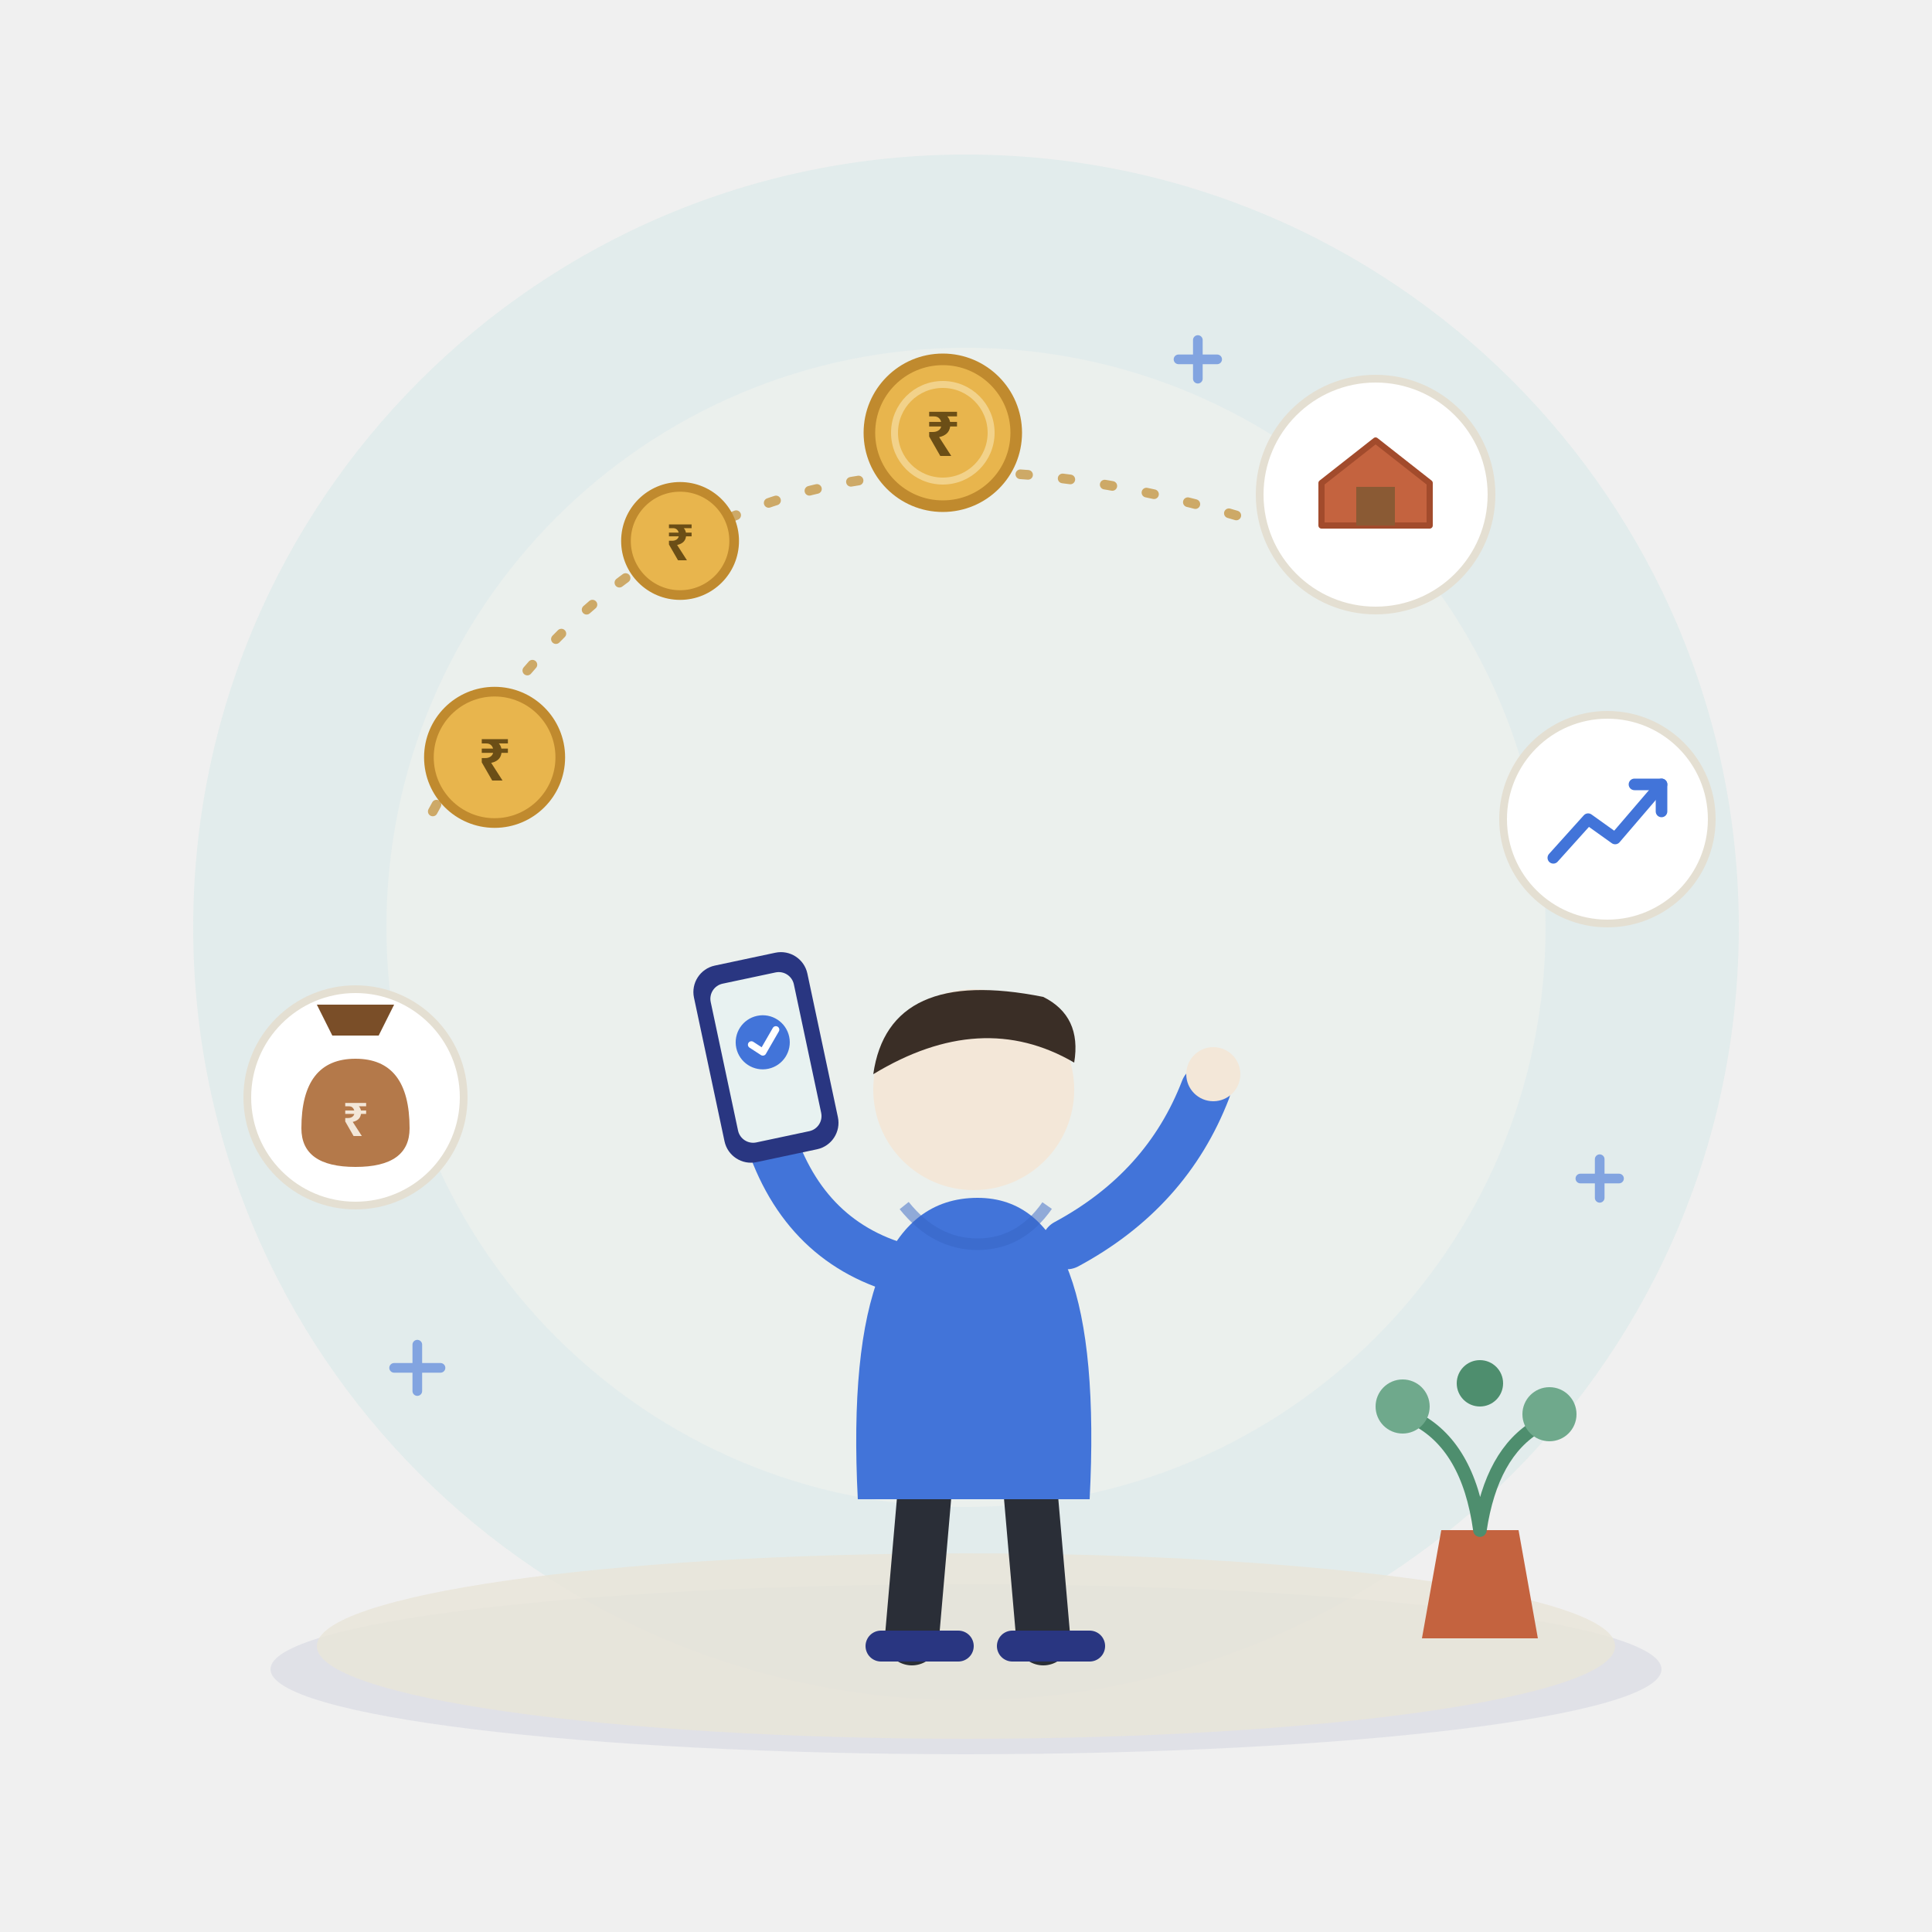
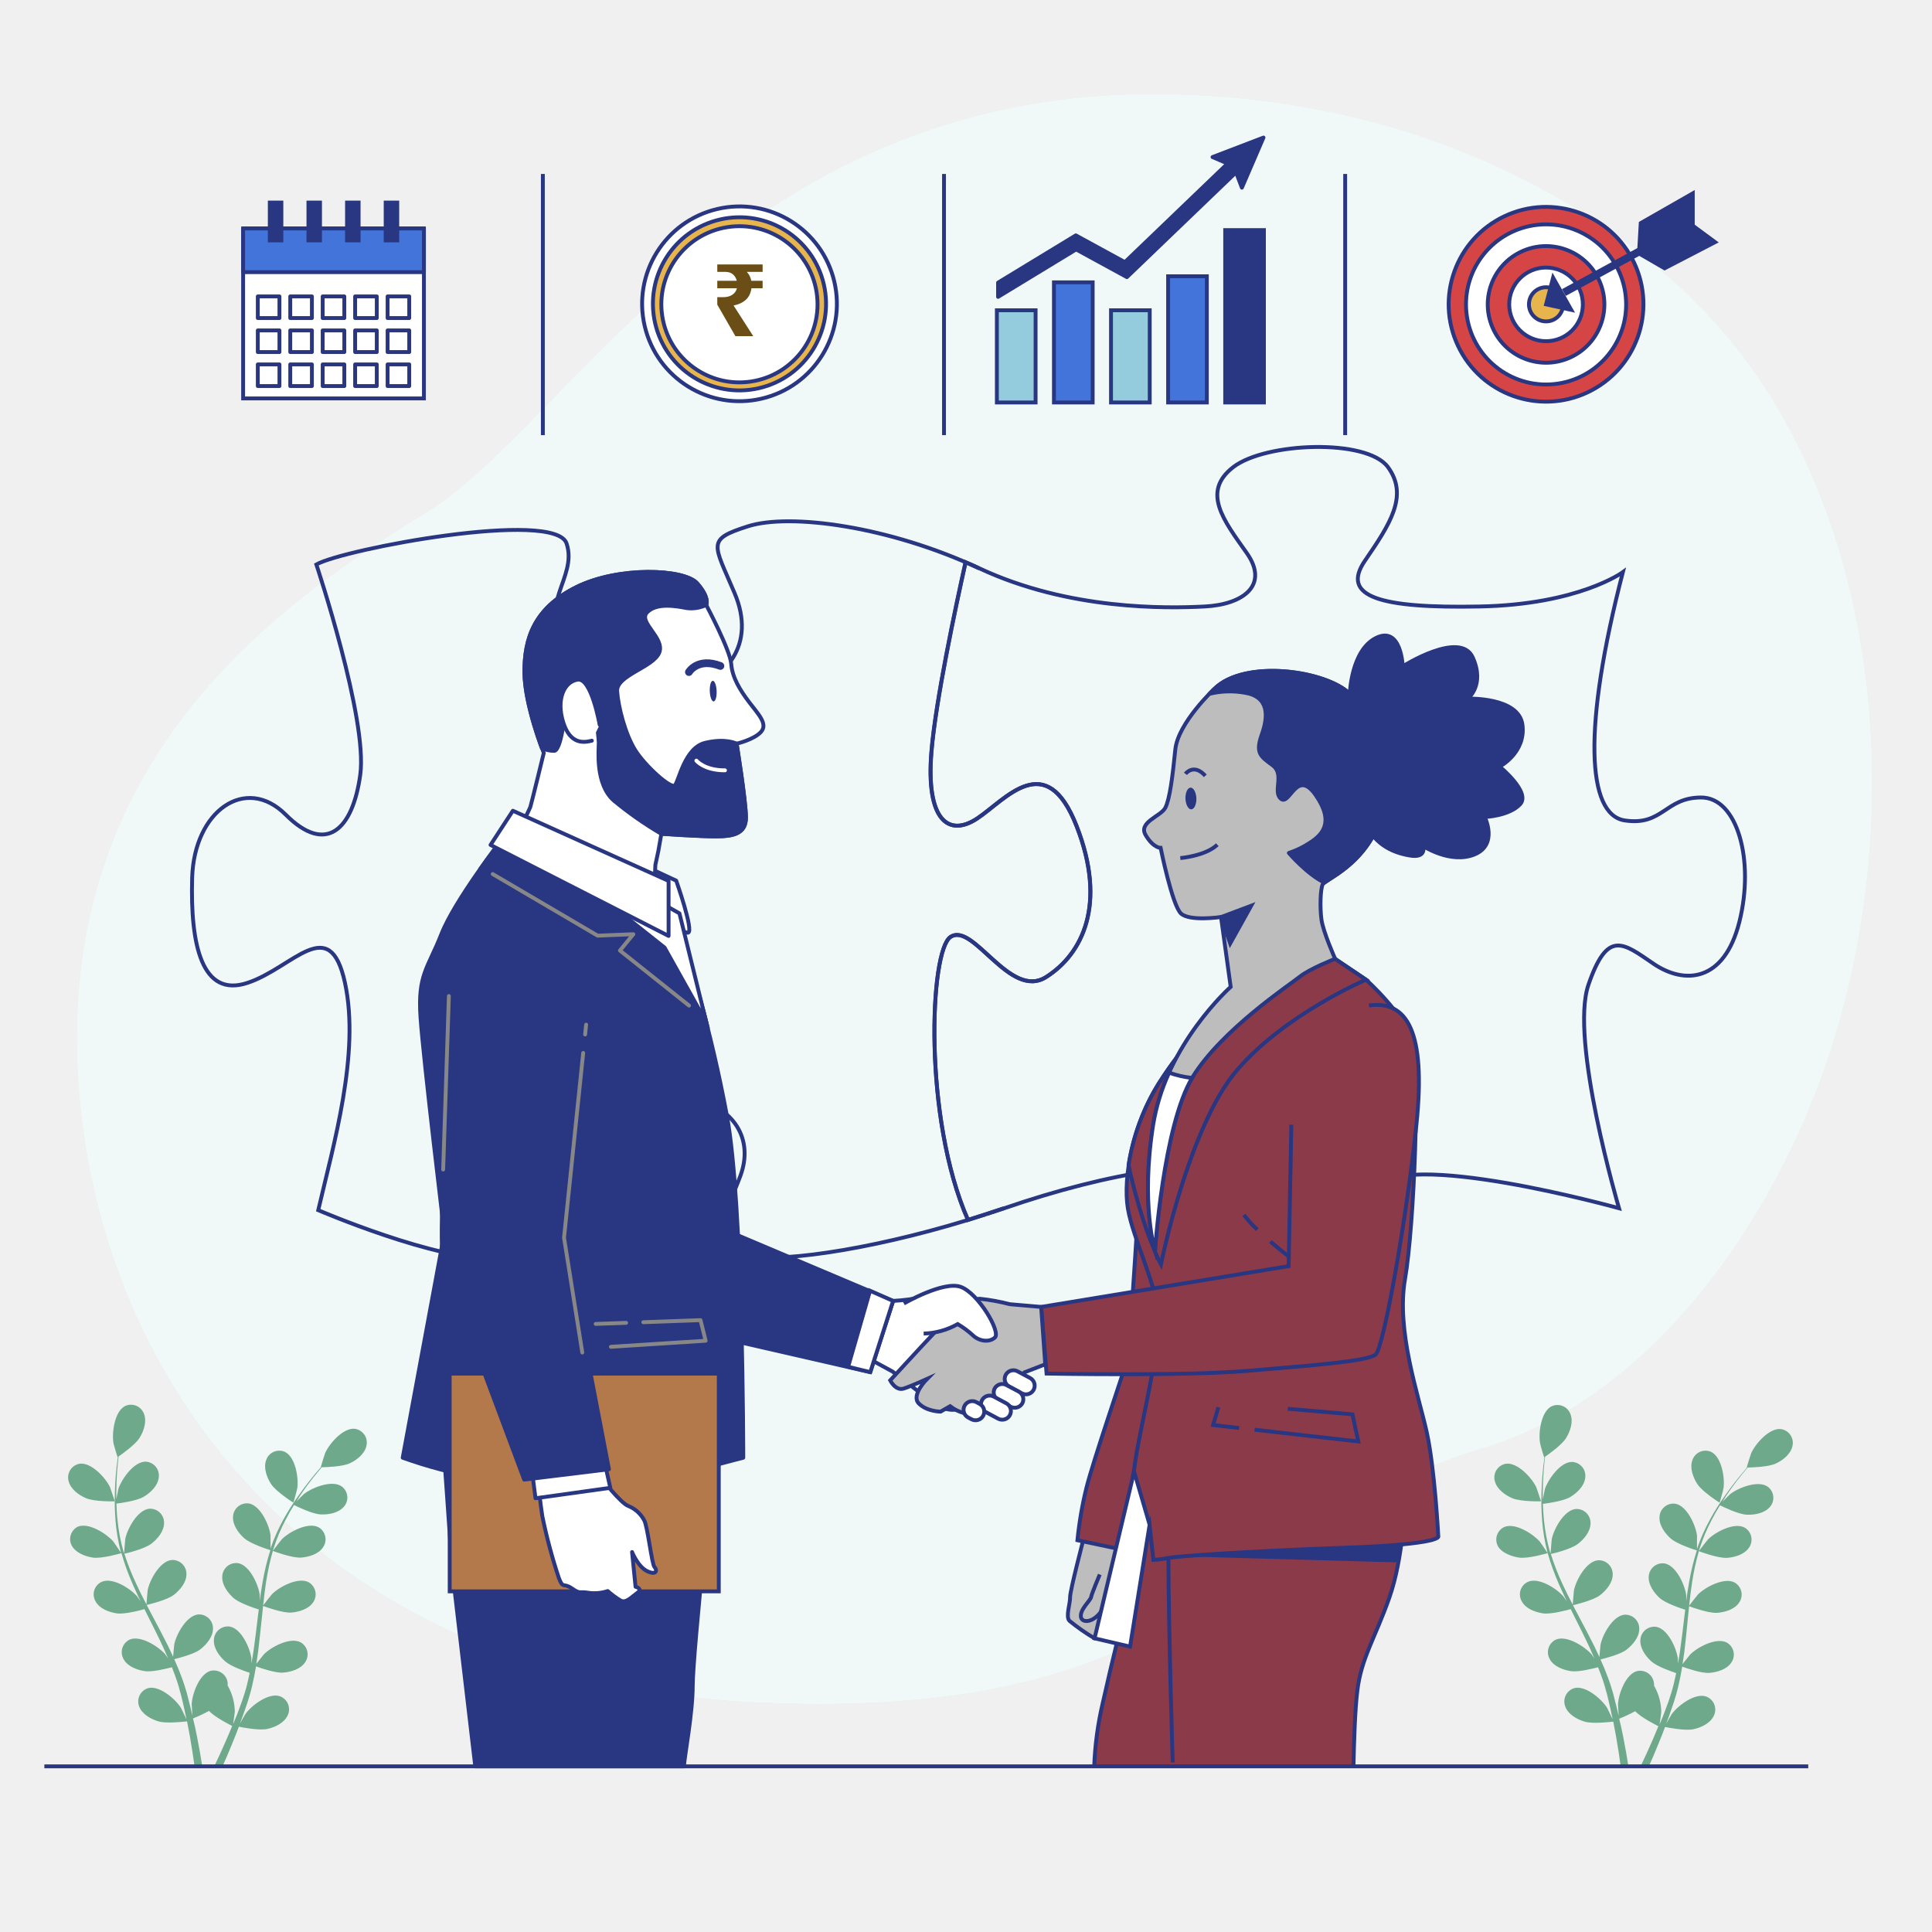
- <svg xmlns="http://www.w3.org/2000/svg" width="500" height="500" fill="none" viewBox="0 0 500 500">
-   <circle cx="250" cy="240" r="200" fill="#d0e7e6" opacity=".45" />
-   <circle cx="250" cy="240" r="150" fill="#f3f3ee" opacity=".5" />
-   <ellipse cx="250" cy="432" fill="#293681" opacity=".08" rx="180" ry="22" />
-   <ellipse cx="250" cy="426" fill="#e9e5d9" opacity=".85" rx="168" ry="24" />
-   <path stroke="#c08a2e" stroke-dasharray="2 9" stroke-linecap="round" stroke-width="2.5" d="M112 210q64-120 210-76" opacity=".7" />
-   <circle cx="128" cy="196" r="17" fill="#e8b54d" stroke="#c08a2e" stroke-width="2.5" />
-   <text x="128" y="202" fill="#6b4e16" font-family="system-ui, sans-serif" font-size="15" font-weight="700" text-anchor="middle">₹</text>
-   <circle cx="176" cy="140" r="14" fill="#e8b54d" stroke="#c08a2e" stroke-width="2.5" />
-   <text x="176" y="145" fill="#6b4e16" font-family="system-ui, sans-serif" font-size="13" font-weight="700" text-anchor="middle">₹</text>
-   <circle cx="244" cy="112" r="19" fill="#e8b54d" stroke="#c08a2e" stroke-width="3" />
-   <circle cx="244" cy="112" r="12.5" stroke="#f2d28a" stroke-width="1.8" />
-   <text x="244" y="118" fill="#6b4e16" font-family="system-ui, sans-serif" font-size="16" font-weight="700" text-anchor="middle">₹</text>
-   <circle cx="356" cy="128" r="30" fill="#fff" stroke="#e4dfd2" stroke-width="2" />
-   <path fill="#c4633f" stroke="#a24b2c" stroke-linejoin="round" stroke-width="1.6" d="M342 136v-11l14-11 14 11v11Z" />
-   <path fill="#8a5a34" d="M351 126h10v10h-10z" />
-   <circle cx="416" cy="212" r="27" fill="#fff" stroke="#e4dfd2" stroke-width="2" />
-   <path stroke="#4274d9" stroke-linecap="round" stroke-linejoin="round" stroke-width="3" d="m402 222 9-10 7 5 12-14" />
-   <path stroke="#4274d9" stroke-linecap="round" stroke-linejoin="round" stroke-width="3" d="M423 203h7v7" />
-   <circle cx="92" cy="284" r="28" fill="#fff" stroke="#e4dfd2" stroke-width="2" />
-   <path fill="#7a4e28" d="M86 268h12l4-8H82Z" />
-   <path fill="#b4794a" d="M78 292q0-18 14-18t14 18q0 10-14 10t-14-10" />
-   <text x="92" y="294" fill="#f3e7d8" font-family="system-ui, sans-serif" font-size="12" font-weight="700" text-anchor="middle">₹</text>
-   <path stroke="#2a2e37" stroke-linecap="round" stroke-width="14" d="m236 424 4-46m30 46-4-46" />
-   <path stroke="#293681" stroke-linecap="round" stroke-width="8" d="M228 426h20m14 0h20" />
-   <path fill="#4274d9" d="M222 388q-4-78 31-78 33 0 29 78Z" />
-   <path stroke="#3563c4" stroke-width="3" d="M234 312q8 10 19 10t18-10" opacity=".5" />
-   <path stroke="#4274d9" stroke-linecap="round" stroke-width="13" d="M232 328q-26-8-34-38" />
-   <g transform="rotate(-12 196 268)">
-     <rect width="30" height="52" x="182" y="248" fill="#293681" rx="7" />
-     <rect width="22" height="42" x="186" y="253" fill="#e8f2f1" rx="4" />
-     <circle cx="197" cy="270" r="7" fill="#4274d9" />
-     <path stroke="#fff" stroke-linecap="round" stroke-linejoin="round" stroke-width="1.8" d="m194 270 2.5 2.5 4.5-5" />
+ <svg xmlns="http://www.w3.org/2000/svg" viewBox="0 0 500 500">
+   <g id="background-simple">
+     <path d="M470.92 280.06c-14.72 39.43-44.8 82.11-87.13 94.74-64 19.1-71.6 70.66-186.16 65.88a231 231 0 0 1-49.54-7.27 190 190 0 0 1-23.29-7.75C57.87 398.56 23 338.9 20.06 276.47c-3.83-82.1 53.46-121.23 90.69-144.15s82.1-111.7 194.76-107.88a224 224 0 0 1 50.92 7.43c37.91 10.26 76.44 33 98.83 66.13q2.52 3.73 4.82 7.64c29.97 50.84 30.92 120.66 10.84 174.42" style="fill:#d0e7e6" />
+     <path d="M470.92 280.06c-14.72 39.43-44.8 82.11-87.13 94.74-64 19.1-71.6 70.66-186.16 65.88a231 231 0 0 1-49.54-7.27 190 190 0 0 1-23.29-7.75C57.87 398.56 23 338.9 20.06 276.47c-3.83-82.1 53.46-121.23 90.69-144.15s82.1-111.7 194.76-107.88a224 224 0 0 1 50.92 7.43c37.91 10.26 76.44 33 98.83 66.13q2.52 3.73 4.82 7.64c29.97 50.84 30.92 120.66 10.84 174.42" style="fill:#fff;opacity:.7" />
  </g>
-   <path stroke="#4274d9" stroke-linecap="round" stroke-width="13" d="M276 322q26-14 36-40" />
-   <circle cx="314" cy="278" r="7" fill="#f3e7d8" />
-   <circle cx="252" cy="282" r="26" fill="#f3e7d8" />
-   <path fill="#3a2e26" d="M226 278q4-28 44-20 10 5 8 17-24-14-52 3" />
-   <path fill="#c4633f" d="M368 424h30l-5-28h-20Z" />
-   <path stroke="#4e8e6e" stroke-linecap="round" stroke-width="3.5" d="M383 396q-3-22-17-29m17 29q3-20 15-27" />
-   <circle cx="363" cy="364" r="7" fill="#6fa98c" />
-   <circle cx="401" cy="366" r="7" fill="#6fa98c" />
-   <circle cx="383" cy="358" r="6" fill="#4e8e6e" />
-   <path stroke="#4274d9" stroke-linecap="round" stroke-width="2.5" d="M108 348v12m-6-6h12m300-54v10m-5-5h10M310 88v10m-5-5h10" opacity=".6" />
+   <g id="Puzzle">
+     <path d="M250.5 315.72c-11.63-26.4-9.91-69.64-4.52-73.24 5.93-3.95 15.32 16.32 24.72 10.39s15.82-18.79 7.91-39.06-18.29-6.92-25.71-2-13.35.5-11.86-17.3c1.09-13.13 6.21-37.26 8.83-49 1.18.51 2.36 1 3.52 1.57-23.23-10.88-48.94-14.34-59.81-10.88s-8.9 4.45-3.47 17.3c11.35 26.81-31.62 36-44 15.35-7.41-12.36 3.49-19.3.52-28.2s-57.84 1.48-64.76 5.44c0 0 13.34 40 11.37 54.38s-8.9 20.77-19.28 10.38-23.73-1-24.23 16.32 2.47 31.14 14.34 27.19 21.26-18.29 25.21 0-3 42-6.92 58.83c0 0 31.15 13.35 45.48 12.36s23.24-1.48 18.79-10.38-11.87-14.83-6.43-24.72 27.19-8.9 38.56-6.43 16.32 10.88 12.86 20.27-9.4 18.79 1.48 20.76c10.25 1.87 36.32-2.42 62-10.78-1.52.49-3.1.97-4.6 1.45Zm9.32-3.03c-1.52.52-3.05 1-4.57 1.53q2.29-.75 4.57-1.53Z" style="fill:none;stroke:#293681;stroke-miterlimit:10" />
+     <path d="M440.27 206.39c-9.39 0-9.89 7.42-19.78 5.94s-10.87-24.23-.49-64.27c0 0-11.37 8.4-37.08 8.9s-36.09-2.48-29.66-11.87 11.37-16.81 5.93-24.22-31.64-6.43-40 0-2.47 13.84 3.46 22.24-1 13.35-10.88 13.85-35.1 1-58.34-9.89q-1.74-.81-3.52-1.57c-2.62 11.77-7.74 35.9-8.83 49-1.49 17.8 4.44 22.25 11.86 17.3s17.8-18.29 25.71 2 1.48 33.12-7.91 39.06-18.83-14.33-24.74-10.38c-5.39 3.6-7.11 46.84 4.52 73.24l9.32-3c27.19-9.4 54.38-13.85 59.33-7.42s3 5.44-3.46 15.33-5.94 18.29 4.94 23.23 37.57 4 40-7.41-11.37-17.8-4.94-28.68 63.29 4.92 63.29 4.92-12.85-43.51-7.91-57.85S420 244 427.91 249.4s18.29 4.95 22.25-10.87-.5-32.14-9.89-32.14Z" style="fill:none;stroke:#293681;stroke-miterlimit:10" />
+   </g>
+   <g id="Target">
+     <circle cx="400.12" cy="78.77" r="25.2" style="fill:#d64545;stroke:#293681;stroke-miterlimit:10" transform="rotate(-25.27 400.067 78.766)" />
+     <circle cx="400.12" cy="78.77" r="20.72" style="fill:#fff;stroke:#293681;stroke-miterlimit:10" transform="rotate(-5.86 400.286 78.765)" />
+     <circle cx="400.12" cy="78.77" r="15.09" style="fill:#d64545;stroke:#293681;stroke-miterlimit:10" transform="rotate(-25.44 400.151 78.778)" />
+     <path d="M409.64 78.77a9.53 9.53 0 1 0-9.53 9.53 9.5 9.5 0 0 0 9.53-9.53Z" style="fill:#fff;stroke:#293681;stroke-miterlimit:10" />
+     <path d="M404.53 78.77a4.42 4.42 0 1 0-4.42 4.41 4.4 4.4 0 0 0 4.42-4.41Z" style="fill:#e8b54d;stroke:#293681;stroke-miterlimit:10" />
+     <path d="m401.94 71.86-1.82 6.91 6.52 1.43z" style="fill:#293681;stroke:#293681;stroke-miterlimit:10" />
+     <path d="m404.72 75.71 28.67-15.62" style="fill:#fff;stroke:#293681;stroke-miterlimit:10;stroke-width:2px" />
+     <path d="m424.19 65.23.43-7.49 13.47-7.7v8.55z" style="fill:#293681;stroke:#293681;stroke-miterlimit:10" />
+     <path d="m443.87 62.66-5.9-4.35-13.84 7.27 6.67 3.86z" style="fill:#293681;stroke:#293681;stroke-miterlimit:10" />
+   </g>
+   <g id="Chart">
+     <path d="M257.99 80.3h10.02v23.86h-10.02z" style="fill:#95ccdd;stroke:#293681;stroke-miterlimit:10" />
+     <path d="M272.76 73.07h10.02v31.09h-10.02z" style="fill:#4274d9;stroke:#293681;stroke-miterlimit:10" />
+     <path d="M287.53 80.3h10.02v23.86h-10.02z" style="fill:#95ccdd;stroke:#293681;stroke-miterlimit:10" />
+     <path d="M302.31 71.5h10.02v32.66h-10.02z" style="fill:#4274d9;stroke:#293681;stroke-miterlimit:10" />
+     <path d="M317.08 59.55h10.02v44.61h-10.02z" style="fill:#293681;stroke:#293681;stroke-miterlimit:10" />
+     <path d="m313.8 40.65 3.91 1.67-26.59 25.52-12.7-6.93-20.12 12.23v3.69l20.2-12.28 13.14 7.17 28.25-27.12 1.51 3.97 5.59-12.97z" style="fill:#293681;stroke:#293681;stroke-linecap:round;stroke-linejoin:round" />
+   </g>
+   <g id="Money">
+     <circle cx="191.38" cy="78.62" r="25.2" style="fill:#fff;stroke:#293681;stroke-miterlimit:10" transform="rotate(-13.21 191.404 78.613)" />
+     <circle cx="191.38" cy="78.62" r="22.4" style="fill:#e8b54d;stroke:#293681;stroke-miterlimit:10" transform="rotate(-12.86 191.435 78.635)" />
+     <circle cx="191.36" cy="78.77" r="20.21" style="fill:#fff;stroke:#293681;stroke-miterlimit:10" transform="rotate(-8.81 191.248 78.719)" />
+     <text x="191.38" y="87" fill="#6b4e16" font-family="system-ui, sans-serif" font-size="26" font-weight="700" text-anchor="middle">₹</text>
+   </g>
+   <g id="Calendar">
+     <path d="M62.92 59.12h46.79v43.99H62.92z" style="fill:#fff;stroke:#293681;stroke-miterlimit:10" />
+     <path d="M62.92 59.12h46.79v11.31H62.92z" style="fill:#4274d9;stroke:#293681;stroke-linecap:round;stroke-linejoin:round" />
+     <path d="M66.72 76.71h5.6v5.6h-5.6zm8.4 0h5.6v5.6h-5.6zm8.39 0h5.6v5.6h-5.6zm8.4 0h5.6v5.6h-5.6zm8.4 0h5.6v5.6h-5.6zm-33.59 8.8h5.6v5.6h-5.6zm8.4 0h5.6v5.6h-5.6zm8.39 0h5.6v5.6h-5.6zm8.4 0h5.6v5.6h-5.6zm8.4 0h5.6v5.6h-5.6zm-33.59 8.8h5.6v5.6h-5.6zm8.4 0h5.6v5.6h-5.6zm8.39 0h5.6v5.6h-5.6zm8.4 0h5.6v5.6h-5.6zm8.4 0h5.6v5.6h-5.6z" style="fill:#fff;stroke:#293681;stroke-linecap:round;stroke-linejoin:round" />
+     <path d="M69.32 51.92h4v10.8h-4zm10 0h4v10.8h-4zm9.99 0h4v10.8h-4zm10 0h4v10.8h-4z" style="fill:#293681" />
+   </g>
+   <g id="Plants">
+     <path d="M22.23 387.72c2.17.95 7.48.83 7.48.83s-1.14-3.47-1.24-3.68c-1.17-2.44-4.85-6.46-7.85-6.06a3.6 3.6 0 0 0-2.87 4.49c.5 2.07 2.63 3.62 4.48 4.42" style="fill:#6fa98c" />
+     <path d="M24.06 403.11c2.25.32 7-1.05 7.37-1.16a63 63 0 0 0 2.87 7.95q.99 2.25 2.08 4.51a22 22 0 0 0-.89-1.27c-1.76-2.05-6.38-5-9.16-3.77a3.57 3.57 0 0 0-1.59 5.08c1 1.87 3.49 2.8 5.49 3.09s6.09-.79 7.16-1.1l.85 1.72c1.37 2.73 2.75 5.45 4 8.16q.66 1.43 1.27 2.87l-.77-1.1c-1.77-2-6.39-4.95-9.17-3.77a3.6 3.6 0 0 0-1.57 5.09c1 1.87 3.5 2.79 5.49 3.08s5.7-.69 7-1q.6 1.5 1.12 3c.21.67.47 1.31.64 2s.38 1.34.56 2c.31 1.29.64 2.62.91 3.89q.3 1.31.54 2.57c-.44-.95-1.33-2.8-1.42-2.95-1.44-2.29-5.56-5.86-8.49-5.12A3.6 3.6 0 0 0 36 441.6c.73 2 3 3.3 5 3.89 2.12.64 6.82.05 7.41 0q.42 2.13.77 4.07.74 4.32 1.17 7.6h2c-.35-2.25-.8-4.92-1.4-7.92a90 90 0 0 0-1-4.51 38 38 0 0 0 4.14-1.95c1.55 1.68 5.51 3.64 6 3.89q-.81 2-1.61 3.82-1.66 3.8-3.06 6.67h2.15q1.2-2.64 2.56-6 .84-2.04 1.69-4.29c.57.12 5.22 1.06 7.39.57 2-.44 4.35-1.55 5.24-3.5a3.6 3.6 0 0 0-2-4.95c-2.87-1-7.24 2.3-8.85 4.47-.09.13-1 1.63-1.5 2.59q.35-.9.68-1.83c.46-1.25.88-2.51 1.34-3.86l.6-2c.21-.67.35-1.39.54-2.1q.57-2.46 1-5c1.1.4 5 1.76 7 1.61s4.54-.88 5.7-2.67a3.57 3.57 0 0 0-1.2-5.19c-2.69-1.38-7.51 1.17-9.42 3.08-.12.12-1.34 1.64-2 2.49q.25-1.48.46-3.08c.37-3 .65-6.05 1-9.09l.29-2.79c.39.15 5 1.86 7.26 1.71 2-.15 4.53-.88 5.7-2.67a3.6 3.6 0 0 0-1.2-5.19c-2.69-1.39-7.51 1.16-9.43 3.07a86 86 0 0 0-2.31 2.92q.3-3.08.76-6.08a65 65 0 0 1 1.74-8c.18.07 5 1.88 7.3 1.72 2-.14 4.54-.88 5.7-2.67a3.6 3.6 0 0 0-1.2-5.19c-2.69-1.39-7.51 1.17-9.42 3.07-.15.15-2 2.51-2.35 3 0-.15.08-.31.12-.46a46 46 0 0 1 3.17-7.56 48 48 0 0 1 2.16-3.79c.86.43 4.8 2.34 6.91 2.43s4.6-.38 6-2a3.57 3.57 0 0 0-.63-5.29c-2.52-1.68-7.59.34-9.7 2-.12.09-1.18 1.15-1.94 1.93l1-1.6a70 70 0 0 1 3.68-5q.98-1.23 1.85-2.25c1.06 0 5.34-.15 7.21-1s3.92-2.45 4.36-4.54a3.6 3.6 0 0 0-3-4.41c-3-.32-6.58 3.8-7.68 6.27-.09.21-1.19 3.72-1.14 3.72H83a84 84 0 0 0-5.62 7.13 62 62 0 0 0-4 6.29 47 47 0 0 0-3.37 7.58v.1-3.56c-.35-2.68-2.6-7.65-5.57-8.2a3.6 3.6 0 0 0-4.13 3.37c-.17 2.13 1.37 4.26 2.87 5.6 1.7 1.52 6.41 3 6.79 3.1a63 63 0 0 0-2 8.22q-.43 2.44-.75 4.9v-1.54c-.35-2.68-2.6-7.65-5.57-8.2a3.6 3.6 0 0 0-4.13 3.36c-.17 2.13 1.37 4.26 2.87 5.61s5.52 2.69 6.58 3l-.24 1.9c-.36 3-.71 6.06-1.14 9-.15 1-.34 2.06-.53 3.09v-1.34c-.35-2.68-2.59-7.66-5.57-8.21a3.6 3.6 0 0 0-4.13 3.37c-.17 2.13 1.37 4.26 2.88 5.6s5.12 2.57 6.38 3c-.22 1-.44 2.08-.7 3.09-.19.67-.33 1.34-.56 2s-.43 1.34-.64 2c-.46 1.25-.92 2.54-1.39 3.75l-1 2.44c.16-1 .44-3.07.44-3.25a14 14 0 0 0-1.86-6.76 5 5 0 0 0 0-.79 3.6 3.6 0 0 0-4.38-3c-2.92.78-4.78 5.91-4.92 8.61 0 .16.1 1.9.18 3l-.44-1.91c-.31-1.29-.65-2.57-1-3.95l-.61-2c-.2-.67-.47-1.36-.71-2.05a70 70 0 0 0-1.94-4.72c1.13-.27 5.14-1.29 6.74-2.53s3.3-3.24 3.29-5.37a3.6 3.6 0 0 0-3.87-3.67c-3 .33-5.62 5.12-6.16 7.77 0 .16-.21 2.1-.29 3.17q-.64-1.41-1.32-2.82c-1.35-2.7-2.79-5.4-4.22-8.1l-1.3-2.48c.41-.1 5.19-1.21 7-2.59 1.61-1.23 3.3-3.24 3.29-5.37a3.6 3.6 0 0 0-3.87-3.67c-3 .33-5.62 5.12-6.16 7.77 0 .2-.3 3-.32 3.71q-1.48-2.74-2.72-5.49a62 62 0 0 1-3-7.63c.19 0 5.19-1.18 7-2.59 1.6-1.23 3.3-3.24 3.28-5.37a3.6 3.6 0 0 0-3.86-3.67c-3 .33-5.62 5.12-6.17 7.76 0 .21-.31 3.22-.32 3.77l-.16-.46a47 47 0 0 1-1.53-8.05c-.17-1.5-.24-2.95-.29-4.35 1-.12 5.31-.7 7.11-1.79s3.63-2.86 3.85-5a3.6 3.6 0 0 0-3.44-4.07c-3 0-6.14 4.47-7 7 0 .14-.35 1.61-.55 2.69v-1.9a81 81 0 0 1 .59-9.13c.87-.6 4.37-3.07 5.45-4.84s1.91-4.21 1.12-6.19a3.57 3.57 0 0 0-4.92-2c-2.69 1.39-3.4 6.8-3 9.46 0 .23 1.06 3.77 1.1 3.74h.06a77 77 0 0 0-.77 9.02 65 65 0 0 0 .17 7.42 47 47 0 0 0 1.38 8.18v.1c-.48-.75-1.88-2.79-2-2.94-1.77-2-6.39-4.95-9.17-3.77a3.6 3.6 0 0 0-1.54 4.89c1.03 1.89 3.49 2.81 5.49 3.11" style="fill:#6fa98c" />
+     <path d="M75.94 388.89s1-3.53 1-3.76c.38-2.67-.48-8.06-3.2-9.38a3.57 3.57 0 0 0-4.87 2.16c-.73 2 .19 4.47 1.29 6.16 1.28 1.99 5.77 4.82 5.78 4.82m315.4-1.17c2.17.95 7.48.83 7.48.83s-1.14-3.47-1.24-3.68c-1.17-2.44-4.85-6.46-7.85-6.06a3.6 3.6 0 0 0-2.87 4.49c.5 2.07 2.63 3.62 4.48 4.42" style="fill:#6fa98c" />
+     <path d="M393.17 403.11c2.25.32 7-1.05 7.37-1.16a64 64 0 0 0 2.87 7.95q.99 2.25 2.08 4.51a22 22 0 0 0-.89-1.27c-1.76-2.05-6.38-5-9.16-3.77a3.57 3.57 0 0 0-1.59 5.08c1 1.87 3.49 2.8 5.49 3.09s6.09-.79 7.16-1.1l.85 1.72c1.37 2.73 2.75 5.45 4 8.16q.66 1.43 1.27 2.87l-.77-1.1c-1.77-2-6.38-4.95-9.17-3.77a3.6 3.6 0 0 0-1.59 5.09c1 1.87 3.5 2.79 5.49 3.08s5.7-.69 7-1c.39 1 .79 2 1.12 3 .21.67.47 1.31.64 2s.38 1.34.56 2c.31 1.29.64 2.62.91 3.89q.3 1.31.54 2.57c-.44-.95-1.33-2.8-1.42-2.95-1.44-2.29-5.56-5.86-8.49-5.12a3.6 3.6 0 0 0-2.34 4.79c.73 2 3 3.3 5 3.89 2.12.64 6.82.05 7.41 0q.42 2.13.77 4.07.74 4.32 1.17 7.6h2c-.35-2.25-.8-4.92-1.4-7.92a90 90 0 0 0-1-4.51 38 38 0 0 0 4.14-1.95c1.55 1.68 5.51 3.64 6 3.89q-.81 2-1.61 3.82-1.66 3.8-3.06 6.67h2.15q1.2-2.64 2.56-6 .84-2.04 1.69-4.29c.57.12 5.22 1.06 7.39.57 2-.44 4.35-1.55 5.24-3.5a3.6 3.6 0 0 0-2-4.95c-2.87-1-7.24 2.3-8.85 4.47-.09.13-1 1.63-1.5 2.59l.69-1.83c.45-1.25.87-2.51 1.33-3.86l.6-2c.21-.67.35-1.39.54-2.1q.57-2.45 1-5c1.1.4 5 1.76 7 1.61s4.54-.88 5.7-2.67a3.57 3.57 0 0 0-1.2-5.19c-2.69-1.38-7.51 1.17-9.42 3.08-.12.12-1.34 1.64-2 2.49q.25-1.48.46-3.08c.37-3 .65-6.05.95-9.09l.29-2.79c.39.15 5 1.86 7.26 1.71 2-.15 4.53-.88 5.7-2.67a3.6 3.6 0 0 0-1.2-5.19c-2.69-1.39-7.51 1.16-9.43 3.07a86 86 0 0 0-2.31 2.92q.3-3.08.76-6.08a65 65 0 0 1 1.74-8c.18.07 5 1.88 7.3 1.72 2-.14 4.54-.88 5.7-2.67a3.6 3.6 0 0 0-1.2-5.19c-2.69-1.39-7.51 1.17-9.42 3.07-.15.15-2 2.51-2.35 3 0-.15.08-.31.12-.46a46 46 0 0 1 3.17-7.56 48 48 0 0 1 2.16-3.79c.86.43 4.8 2.34 6.91 2.43s4.6-.38 6-2a3.57 3.57 0 0 0-.63-5.29c-2.52-1.68-7.59.34-9.7 2-.11.09-1.18 1.15-1.94 1.93l1-1.6a74 74 0 0 1 5.53-7.25c1.06 0 5.34-.15 7.21-1s3.92-2.45 4.36-4.54a3.6 3.6 0 0 0-3-4.41c-3-.32-6.59 3.8-7.69 6.27-.09.21-1.19 3.72-1.14 3.72h.07a84 84 0 0 0-5.62 7.13 62 62 0 0 0-3.95 6.29 47 47 0 0 0-3.37 7.58v.1-3.56c-.35-2.68-2.6-7.65-5.57-8.2a3.6 3.6 0 0 0-4.13 3.37c-.17 2.13 1.37 4.26 2.87 5.6 1.7 1.52 6.41 3 6.79 3.1a63 63 0 0 0-2 8.22q-.43 2.44-.75 4.9v-1.54c-.35-2.68-2.6-7.65-5.57-8.2a3.6 3.6 0 0 0-4.13 3.36c-.17 2.13 1.37 4.26 2.87 5.61s5.52 2.69 6.58 3l-.24 1.9c-.36 3-.71 6.06-1.14 9-.15 1-.34 2.06-.53 3.09v-1.34c-.35-2.68-2.59-7.66-5.57-8.21a3.6 3.6 0 0 0-4.13 3.37c-.17 2.13 1.37 4.26 2.88 5.6s5.13 2.57 6.38 3c-.22 1-.44 2.08-.7 3.09-.19.67-.33 1.34-.56 2s-.43 1.34-.64 2c-.46 1.25-.92 2.54-1.39 3.75l-1 2.44c.16-1 .44-3.07.44-3.25a14 14 0 0 0-1.86-6.76 5 5 0 0 0-.05-.79 3.6 3.6 0 0 0-4.38-3c-2.92.78-4.78 5.91-4.92 8.61 0 .16.1 1.9.18 3l-.44-1.91c-.31-1.29-.65-2.57-1-3.95l-.61-2c-.2-.67-.47-1.36-.71-2.05a70 70 0 0 0-1.94-4.72c1.13-.27 5.14-1.29 6.74-2.53s3.3-3.24 3.29-5.37a3.6 3.6 0 0 0-3.87-3.67c-3 .33-5.62 5.12-6.16 7.77 0 .16-.21 2.1-.29 3.17q-.64-1.41-1.32-2.82c-1.35-2.7-2.79-5.4-4.22-8.1l-1.3-2.48c.41-.1 5.19-1.21 7-2.59 1.61-1.23 3.3-3.24 3.29-5.37a3.6 3.6 0 0 0-3.87-3.67c-3 .33-5.62 5.12-6.16 7.77 0 .2-.3 3-.32 3.71a122 122 0 0 1-2.72-5.49 62 62 0 0 1-2.95-7.63c.19 0 5.19-1.18 7-2.59 1.6-1.23 3.3-3.24 3.28-5.37a3.6 3.6 0 0 0-3.86-3.67c-3 .33-5.62 5.12-6.17 7.76 0 .21-.31 3.22-.32 3.77l-.16-.46a47 47 0 0 1-1.53-8.05q-.23-2.25-.29-4.35c1-.12 5.31-.7 7.11-1.79s3.63-2.86 3.85-5a3.6 3.6 0 0 0-3.44-4.07c-3 0-6.14 4.47-7 7 0 .14-.35 1.61-.55 2.69v-1.9a81 81 0 0 1 .59-9.13c.87-.6 4.37-3.07 5.45-4.84s1.91-4.21 1.12-6.19a3.57 3.57 0 0 0-4.92-2c-2.69 1.39-3.4 6.8-2.95 9.46 0 .23 1 3.77 1.1 3.74h.05a77 77 0 0 0-.77 9.02 65 65 0 0 0 .17 7.42 47 47 0 0 0 1.38 8.18v.1c-.48-.75-1.88-2.79-2-2.94-1.77-2-6.39-4.95-9.17-3.77a3.6 3.6 0 0 0-1.59 5.09c.98 1.62 3.44 2.54 5.44 2.84" style="fill:#6fa98c" />
+     <path d="M445.05 388.89s1-3.53 1-3.76c.38-2.67-.48-8.06-3.2-9.38a3.57 3.57 0 0 0-4.87 2.16c-.73 2 .19 4.47 1.29 6.16 1.28 1.99 5.73 4.82 5.78 4.82" style="fill:#6fa98c" />
+   </g>
+   <g id="Characters">
+     <path d="M349.33 179.57s.31-11.29 6.82-14.49 6.88 7.37 6.88 7.37 14.89-9.46 18.12-2.29-1.28 10.64-1.28 10.64 13.22-.46 14.14 6.79-5.91 10.8-5.91 10.8 8.17 6.67 5.3 9.75-9.15 3.3-9.15 3.3 3.56 7.15-2.65 9.69-13.31-2.19-13.31-2.19 1.1 3.28-3.56 2.45-9.37-3-12.26-9.84-6.62-26.21-3.14-31.98" style="fill:#293681;stroke:#293681;stroke-linecap:round;stroke-linejoin:round" />
+     <path d="M280.59 397.62s-3.71 14.16-3.65 15.73-1.23 5.13-.14 6.14a52 52 0 0 0 6.47 4.51 5 5 0 0 0 2.6-.79 2.4 2.4 0 0 0 .81-1.78c0-.53-1.49-2.75-1.69-3.27s2.73-7.29 3.84-10.66a60 60 0 0 0 1.78-9.18Z" style="fill:#bdbdbd;stroke:#293681;stroke-miterlimit:10" />
+     <path d="M284.62 407.48s-2.11 5-2.25 5.86-3 3.26-2.62 5.18 4.6 1.41 6.68-4.27" style="fill:#bdbdbd;stroke:#293681;stroke-miterlimit:10" />
+     <path d="M294.07 320.7s-1.77 28.88-2.44 31.43-8.71 25.84-10.48 33a97 97 0 0 0-2.31 13.48l10.79 2.27 6.06-26.62s7.92-24.26 6.31-35.63a34 34 0 0 0-7.93-17.93Zm56.21 136.43c.13-6.28.39-14.75 1-19.6 1-8.38 4.58-13.56 8.26-24s4-24.16 4-24.16l-65.9 2.3S290 420 285.37 440.84a85 85 0 0 0-2.19 16.29" style="fill:#8b3a4a;stroke:#293681;stroke-miterlimit:10" />
+     <path d="m306.27 402.29 54.83 1.54 1.16-4.24z" style="fill:#293681;stroke:#293681;stroke-linecap:round;stroke-linejoin:round" />
+     <path d="M303.5 456.13s-1.08-34.29-1.11-52.9" style="fill:#fff;stroke:#293681;stroke-miterlimit:10" />
+     <path d="m345.53 248.16 8 5.38S363 262 365.33 269s.64 48.57-1.71 62 3.52 30.16 5.61 39.6 3 27 3 27 1.48 2.06-24.2 2.95-43.59 2.23-45.69 2.65a26 26 0 0 1-3.85.49l-1-9.12-2.49 7.51-5.33-1.22s3.31-16.32 4.14-22.68 6.07-28 6.14-36.14-6.73-21.24-8.06-29.3 1.35-21.88 8-32.32S311 265.94 324 255.28s21.53-7.12 21.53-7.12Z" style="fill:#8b3a4a;stroke:#293681;stroke-miterlimit:10" />
+     <path d="m324.69 370.01 26.83 3.04-1.51-7.02-16.74-1.44m-17.96-.39-1.36 4.6 6.73.76m4.7-51.33a30 30 0 0 1-3.46-3.81m12.79 11.69s-2.83-2.14-5.93-4.8" style="fill:none;stroke:#293681;stroke-miterlimit:10" />
+     <path d="M345.53 248.16s-8.53-3.55-21.53 7.12-17.45 14.72-24.13 25.14a56.5 56.5 0 0 0-7.8 21.11q.24 1.17.52 2.38c3.72 15.72 7.86 23.32 7.86 23.32s7.2-35.82 19.73-50.34 33.34-23.35 33.34-23.35Z" style="fill:#8b3a4a;stroke:#293681;stroke-miterlimit:10" />
+     <path d="M314.26 178.29s-9.39 8.77-10.09 15.68-1.43 12.87-2.6 15.1-7.07 3.69-5.07 7.06 3.87 3.3 3.87 3.3 3 14.91 5.28 17 10.35.89 10.35.89l2.5 18.08s-16.79 14.89-20.06 35.64.47 32.59.47 32.59 2.19-32.69 9.75-44.93 25.12-23.83 27.71-25.92 9.16-4.64 9.16-4.64-3.12-7-3.54-10.16-.28-7.81.31-9.08 11.08-5.08 15-17.1-1.85-26.21-8-32.25-27.18-9.04-35.04-1.26Z" style="fill:#bdbdbd;stroke:#293681;stroke-miterlimit:10" />
+     <path d="M357.34 211.82c4-12-1.85-26.21-8-32.25s-27.21-9.06-35.07-1.28c0 0-.5.47-1.28 1.28a22 22 0 0 1 9.13-.3c6.29 1 6.15 6 4.44 10.79s-.42 5.64 2.79 8-.08 6.89 2.18 8.69 4.1-8 9-.94 1.61 10.26-1.45 12.24a23 23 0 0 1-5.53 2.7s4.63 5.43 9.2 7.67c2.19-1.63 11.03-5.8 14.59-16.6" style="fill:#293681;stroke:#293681;stroke-linecap:round;stroke-linejoin:round" />
+     <path d="M305.46 222.07s6.55-.54 9.58-3.46" style="fill:none;stroke:#293681;stroke-miterlimit:10" />
+     <path d="M309.62 206.6c.05 1.55-.54 2.83-1.31 2.86s-1.45-1.21-1.51-2.76.54-2.83 1.31-2.86 1.45 1.21 1.51 2.76" style="fill:#293681" />
+     <path d="M306.8 200.27s2.11-2.84 5.13.51" style="fill:none;stroke:#293681;stroke-miterlimit:10" />
+     <path d="m316 237.34 7.81-2.94-5.44 9.77z" style="fill:#293681;stroke:#293681;stroke-miterlimit:10" />
+     <path d="M293.51 380.87 283.27 424l9.19 2.14 5.06-31.54zm9.05-103.26a53 53 0 0 0-4.12 13.45c-3.27 20.74.47 32.59.47 32.59s2.17-32.25 9.6-44.67a27 27 0 0 1-5.95-1.37Z" style="fill:#fff;stroke:#293681;stroke-miterlimit:10" />
+     <path d="m334.2 291.07-.7 36.6-64.05 10.56 1.4 17.25s35.55.7 52.09-.71 31-2.46 33.08-4.22 8.11-35.78 10.57-59.71-2.46-32-12.31-30.62" style="fill:#8b3a4a;stroke:#293681;stroke-miterlimit:10" />
+     <path d="M231.13 336.68 226 352.24l5 2.72s6.35 4.92 9.83 7.58 6.15 2.66 8 1.84 10.24-12.7 11.26-14.95-3.89-9-8.8-11.88-9-2.86-11.88-2a53 53 0 0 1-8.28 1.13Z" style="fill:#fff;stroke:#293681;stroke-miterlimit:10" />
+     <path d="m269.45 338.23-8.1-.7a53 53 0 0 0-7.74-1.41c-2.11 0-4.93 2.11-6.34 3.17s-16.89 17.95-16.89 17.95 1.41 2.81 3.52 2.11 6-2.47 6-2.47-4.22 4.23-2.11 6.34 5.63 2.11 5.63 2.11l2.47-1.41a10 10 0 0 0 3.51 1.76c1.76.35 4.58-.35 7-1.76s8.71-8.75 8.71-8.75l5.4-2.09Z" style="fill:#bdbdbd;stroke:#293681;stroke-miterlimit:10" />
+     <path d="M233.92 337.35s10.24-5.94 14.74-4.3 10.45 11.67 8.81 13.11-4.3.81-5.73-.62a24 24 0 0 0-3.89-2.87 19 19 0 0 1-8.81 2.46m25.42 15.47-3.25-1.74a2.25 2.25 0 0 1-.93-3.05 2.25 2.25 0 0 1 3.05-.92l3.25 1.73a2.26 2.26 0 0 1 .93 3.05 2.26 2.26 0 0 1-3.05.93Z" style="fill:#fff;stroke:#293681;stroke-miterlimit:10" />
+     <path d="m261.59 364.08-3.25-1.74a2.26 2.26 0 0 1-.93-3 2.26 2.26 0 0 1 3-.92l3.25 1.73a2.25 2.25 0 0 1 .93 3 2.25 2.25 0 0 1-3 .93Z" style="fill:#fff;stroke:#293681;stroke-miterlimit:10" />
+     <path d="m258.31 367.15-3.25-1.74a2.24 2.24 0 0 1-.92-3.05 2.25 2.25 0 0 1 3.05-.92l3.25 1.74a2.25 2.25 0 0 1 .92 3.05 2.25 2.25 0 0 1-3.05.92Z" style="fill:#fff;stroke:#293681;stroke-miterlimit:10" />
+     <path d="m251.41 367.3-.85-.45a2.25 2.25 0 0 1-.93-3.05 2.26 2.26 0 0 1 3.05-.93l.85.46a2.25 2.25 0 0 1 .93 3.05 2.25 2.25 0 0 1-3.05.92Z" style="fill:#fff;stroke:#293681;stroke-miterlimit:10" />
+     <path d="m231.13 336.68-42.98-18.17 1.59 28.47 35.49 8.13z" style="fill:#293681;stroke:#293681;stroke-linecap:round;stroke-linejoin:round" />
+     <path d="m225.23 355.11 5.9-18.43-6.01-2.66-.12.61-5.5 19.09z" style="fill:#fff;stroke:#293681;stroke-miterlimit:10" />
+     <path d="m164 222.8 11 5.11s4.62 13.09 3.08 13.47-13.09-8.85-13.09-8.85Z" style="fill:#fff;stroke:#293681;stroke-linecap:round;stroke-linejoin:round" />
+     <path d="m170.39 220.18.77-4.41s10.2.7 14.28.67 7.64-.55 7.61-4.88-2.41-19.1-2.41-19.1 4.58-1.05 6.35-3.1-.79-4.58-3.1-7.63-4.38-6.34-4.65-9.91-6.47-15.25-6.47-15.25 1-1.79-2.33-5.59-20.41-4.46-31.34 1-13.42 13.34-13.37 22 5 20.87 5 20.87-3.23 13.27-3.48 14-3.15 6.42-3.15 6.42 13.67 9.53 18.66 13.81 16.26 11.6 16.33 7.64.52-12.9.52-12.9Z" style="fill:#fff;stroke:#293681;stroke-linecap:round;stroke-linejoin:round" />
+     <path d="M185.46 178.82c.06 1.48-.28 2.69-.77 2.71s-.95-1.15-1-2.63.27-2.69.77-2.71.93 1.15 1 2.63" style="fill:#293681" />
+     <path d="M178.29 173.93s2.27-3.84 8.15-1.58" style="fill:none;stroke:#293681;stroke-linecap:round;stroke-linejoin:round;stroke-width:2px" />
+     <path d="M193.05 211.56c0-4.34-2.41-19.1-2.41-19.1s-2.81-1.51-8.16-.21-6.81 10-7.83 11-7.67-5-10.25-9.11-4.4-11.14-4.68-15.25 9.39-6.18 10.9-10-5.62-7.89-3.13-10.44 7.64-1.57 10.19-1.08a9 9 0 0 0 5.09-.8s1-1.79-2.33-5.59-20.41-4.46-31.34 1-13.42 13.34-13.37 22c.05 7 3.29 16.36 4.51 19.66a8 8 0 0 0 3.27.68c1-.26 1.76-3.32 2.25-6.39s7.86-6.67 7.86-6.67 1.33 9.17 1.34 10.95-1 10.71 3.92 15a92 92 0 0 0 12.28 8.59s10.2.7 14.28.67 7.64-.58 7.61-4.91" style="fill:#293681;stroke:#293681;stroke-linecap:round;stroke-linejoin:round" />
+     <path d="M155.19 187.58s-2.12-12.22-5.68-11.69-5.58 5.13-3.76 11 5.39 5.32 7.42 4.8" style="fill:#fff;stroke:#293681;stroke-linecap:round;stroke-linejoin:round" />
+     <path d="M180.22 196.85s2.05 2.54 7.4 2.51" style="fill:none;stroke:#fff;stroke-linecap:round;stroke-linejoin:round" />
+     <path d="M123 457.13h54c.18-2.84 2.28-13.76 2.28-20.92 0-8.27 5.69-61.62 5.69-61.62l-70.23-.92 2.3 32.65Z" style="fill:#293681;stroke:#293681;stroke-linecap:round;stroke-linejoin:round" />
+     <path d="M130 217.13s-12.31 15.79-15.78 24.64-6.16 10.39-5.39 21.55 6.17 55.81 6.17 55.81l-10.78 58.13a118 118 0 0 0 39.65 6.92c22.32 0 32-1.92 33.49-2.69s15-4.23 15-4.23 0-65.82-4.24-88.53-9.62-40-11.54-44.27l-8.09-18.09Z" style="fill:#293681;stroke:#293681;stroke-linecap:round;stroke-linejoin:round" />
+     <path d="M176.61 244.46c-1.93-4.23-8.09-18.09-8.09-18.09L130 217.13s-2.6 3.34-5.75 7.81c8.39 4.87 29.16 16.91 30.39 17.21 1.54.39 9.24-.38 9.24-.38l-3.44 4.23s9.24 7.32 12.32 10.39c1.62 1.62 6.32 5.9 10.42 9.6-2.79-11.06-5.37-18.87-6.57-21.53" style="fill:#293681;stroke:#293681;stroke-linecap:round;stroke-linejoin:round" />
+     <path d="m158.9 234.84 13.09 10.39 10.77 19.25-6.92-28.1-14.24-8.08z" style="fill:#fff;stroke:#293681;stroke-linecap:round;stroke-linejoin:round" />
+     <path d="m132.73 209.82 40.3 18.16v14.24l-46.08-23.55z" style="fill:#fff;stroke:#293681;stroke-linecap:round;stroke-linejoin:round" />
+     <path d="M116.38 355.49h69.64v56.35h-69.64z" style="fill:#b4794a;stroke:#293681;stroke-miterlimit:10" />
+     <path d="M155.47 382.35s5.18 6.75 7.21 7.43a8 8 0 0 1 4 3.6c.9 1.35 2 11.48 2.7 12.16s.68 2.25-1.8 1.12-4-5-4-5l.9 9s2 .45.45 1.58-2.93 2.7-4.28 2a22 22 0 0 1-3.37-2.48 11 11 0 0 1-5 .45c-2.47-.45-2 .45-4.27-1.13s-2.26.23-3.38-2.7a139 139 0 0 1-4.28-16c-.45-2.93-.9-7-.9-7Z" style="fill:#fff;stroke:#293681;stroke-linecap:round;stroke-linejoin:round" />
+     <path d="m156.38 378.07 1.57 6.98-19.36 2.7-.9-6.98z" style="fill:#fff;stroke:#293681;stroke-linecap:round;stroke-linejoin:round" />
+     <path d="M131.57 231s-13.47 4.23-13.85 10.39-4.85 80.87-2.92 85.87 20.86 55.67 20.86 55.67l21.94-2.69s-11.24-58.76-11.6-59.92 7.54-66.62 7.54-66.62" style="fill:#293681;stroke:#293681;stroke-linecap:round;stroke-linejoin:round" />
+     <path d="m150.93 272.5-4.96 47.82 4.73 29.71m.99-84.85-.26 2.54m-35.26-9.94-1.48 44.9m51.8 39.51 14.8-.54 1.33 5.33-24.52 1.57m-3.94-5.92 7.88-.28m-34.52-116.14 27.15 15.94 9.24-.38-3.47 4.23 17.89 14.25" style="fill:none;stroke:#878787;stroke-linecap:round;stroke-linejoin:round" />
+   </g>
+   <path id="Table" d="M11.48 457.13h456.49" style="fill:none;stroke:#293681;stroke-miterlimit:10" />
+   <path id="lines-1" d="M140.49 45.02v67.59m103.82-67.59v67.59m103.82-67.59v67.59" style="fill:none;stroke:#293681;stroke-miterlimit:10" />
</svg>
